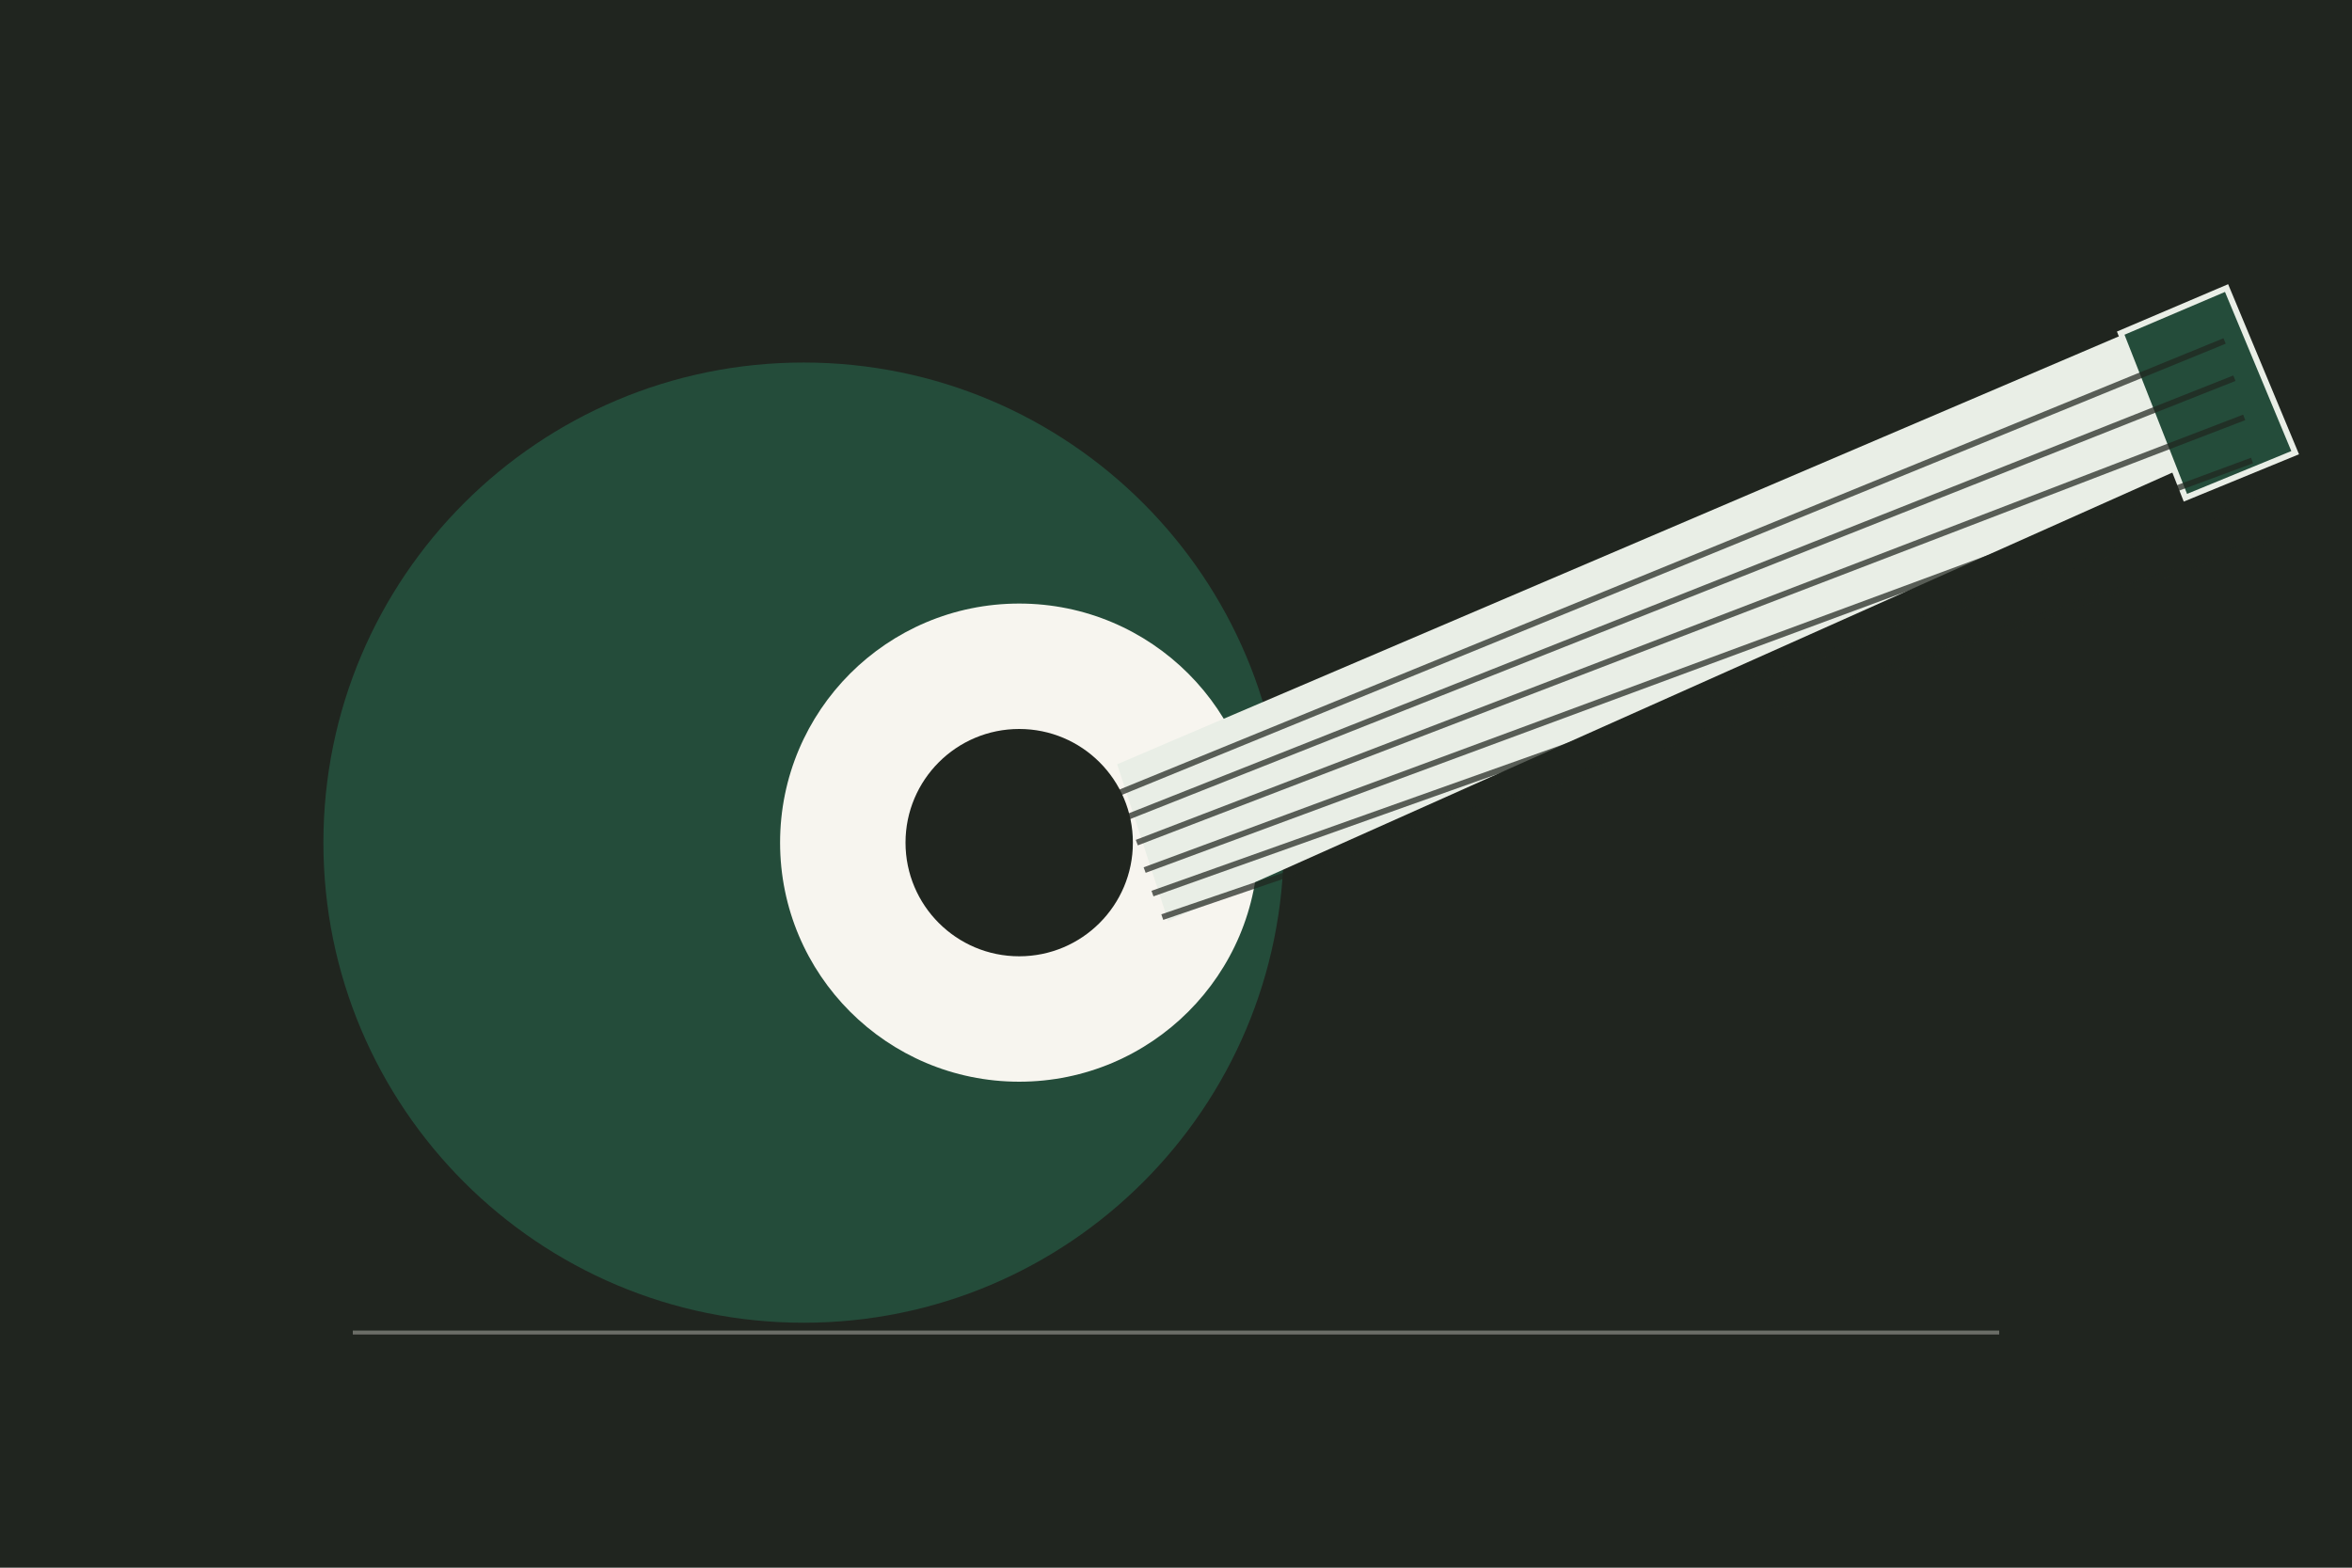
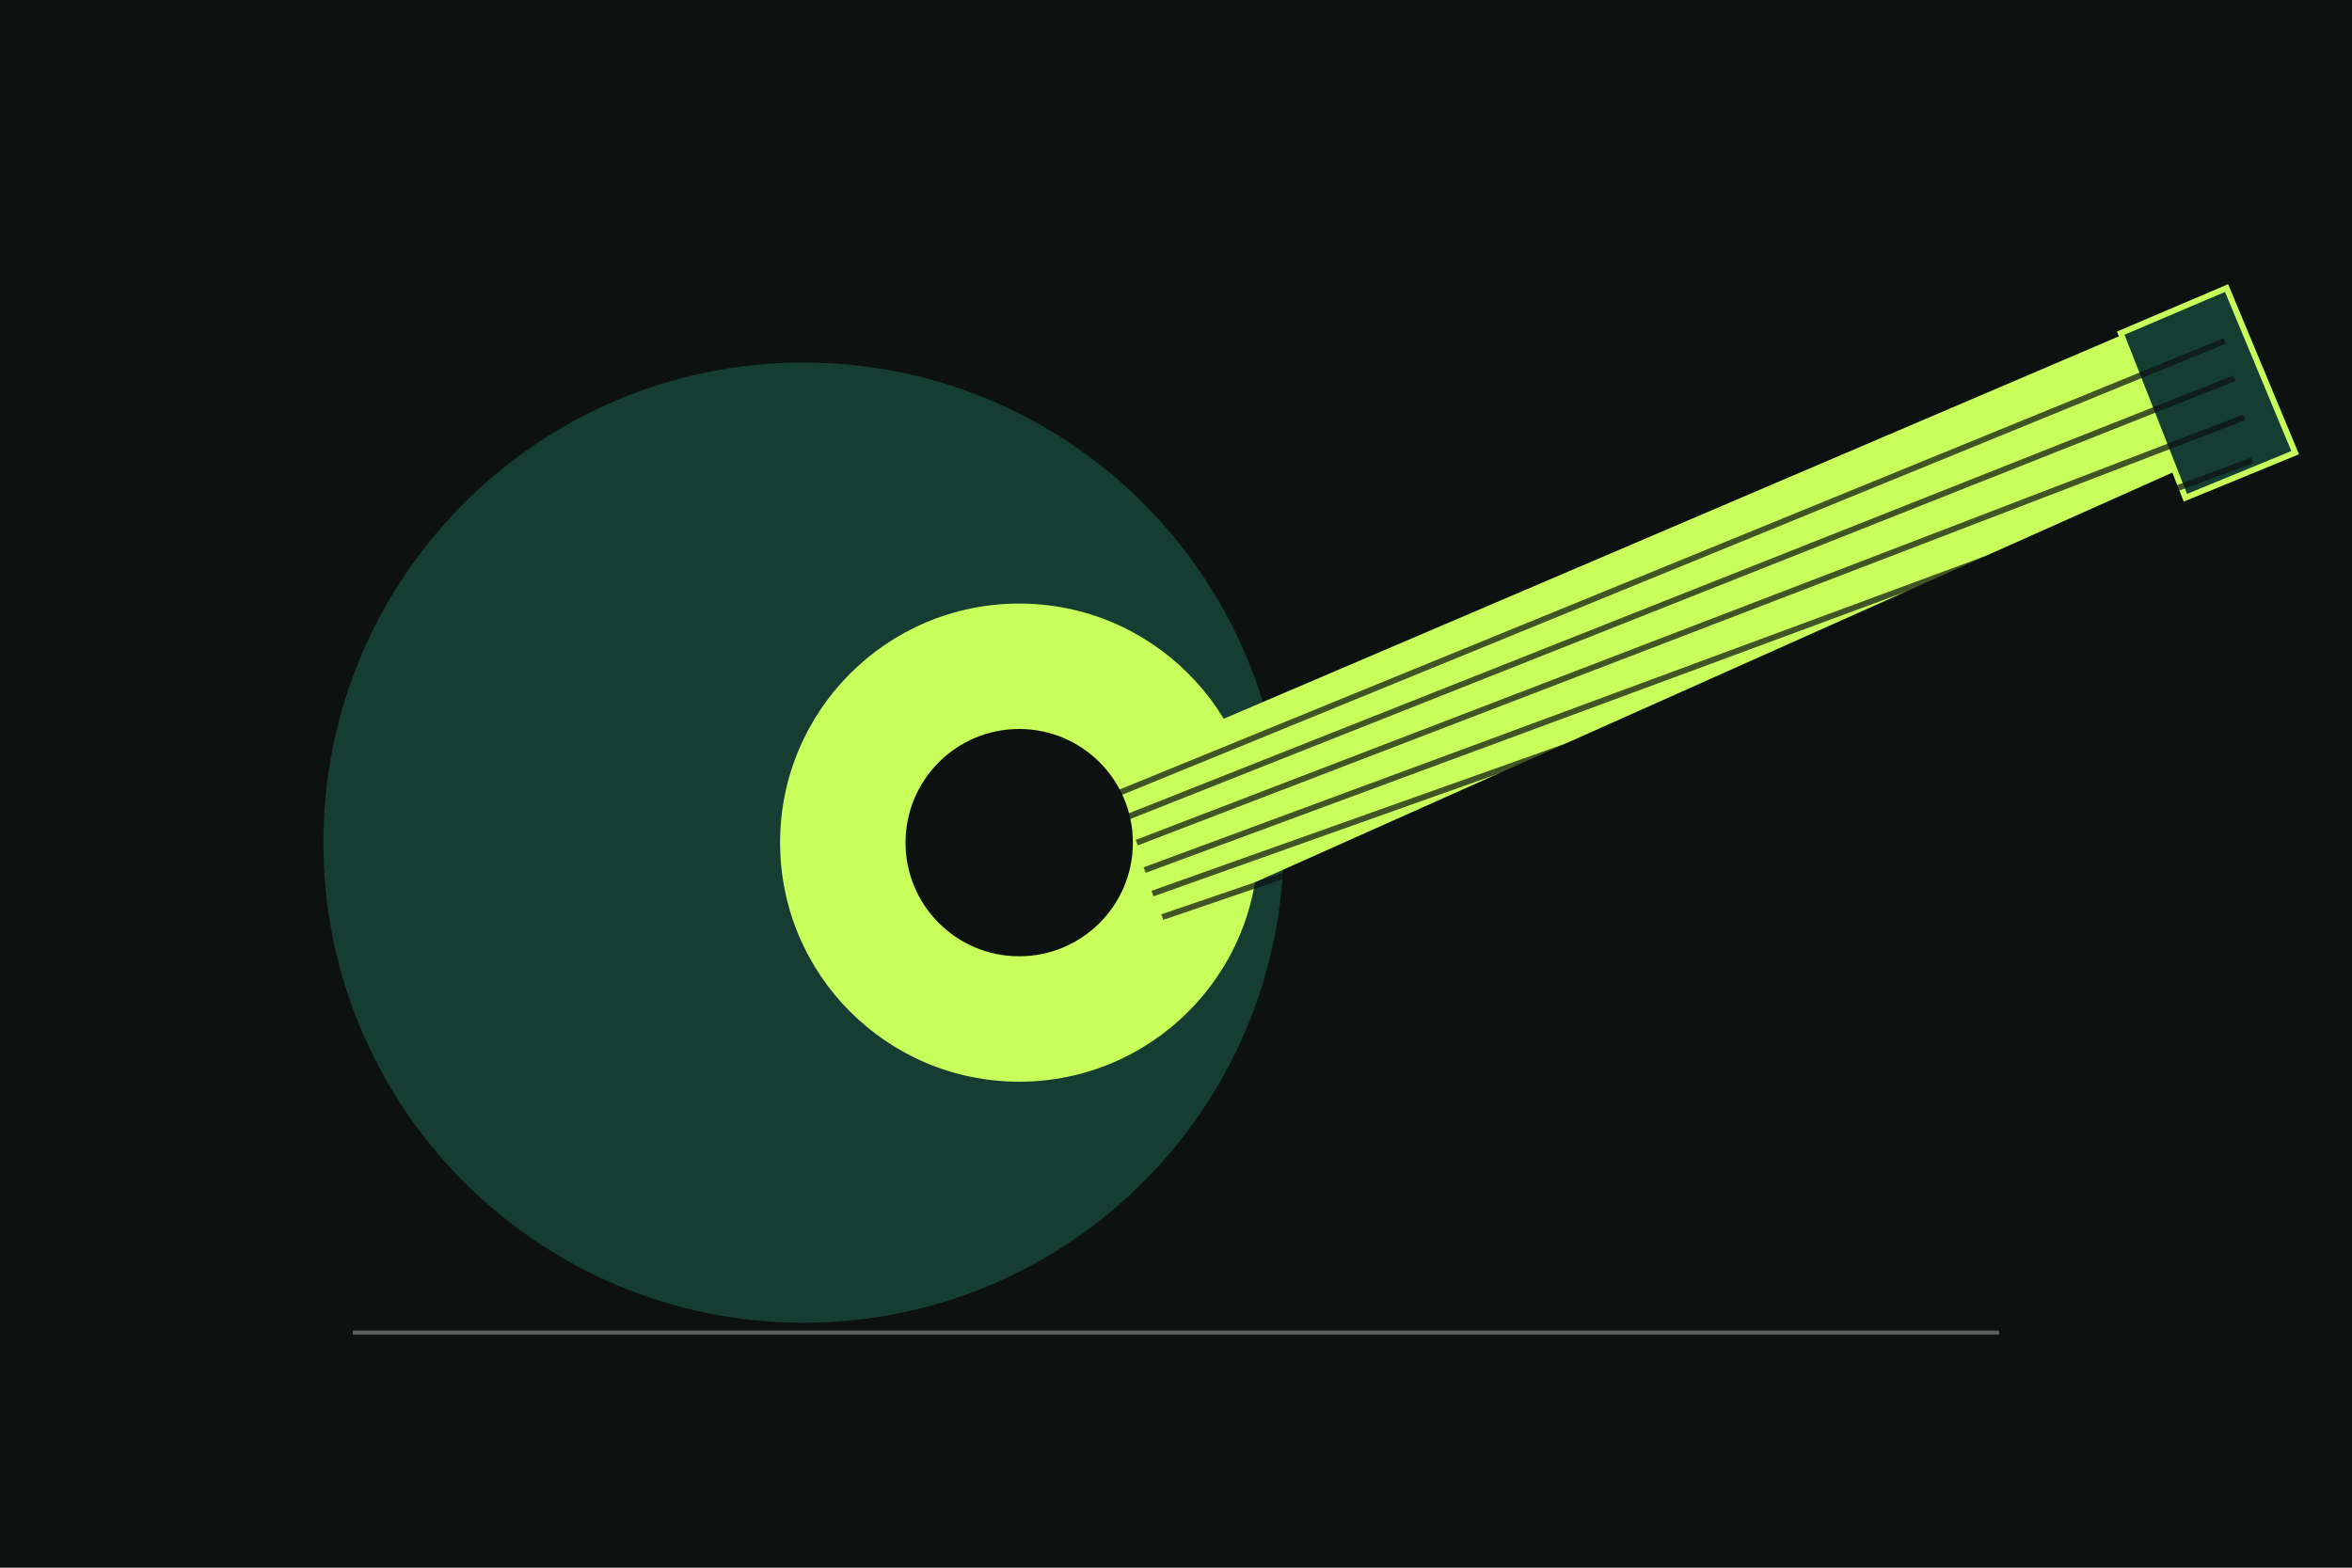
<svg xmlns="http://www.w3.org/2000/svg" viewBox="0 0 1200 800" width="1200" height="800">
-   <rect width="1200" height="800" fill="#20251F" />
-   <circle cx="410" cy="430" r="245" fill="#244C3A" />
-   <circle cx="520" cy="430" r="122" fill="#F7F5EF" />
-   <circle cx="520" cy="430" r="58" fill="#20251F" />
-   <path d="M570 390 1120 155l29 68L596 470Z" fill="#E9EEE6" />
-   <path d="m1082 170 54-23 35 84-56 23z" fill="#244C3A" stroke="#E9EEE6" stroke-width="3" />
-   <g stroke="#20251F" stroke-width="3" opacity=".72">
+   <rect width="1200" height="800" fill="#0D1210" />
+   <circle cx="410" cy="430" r="245" fill="#153D31" />
+   <circle cx="520" cy="430" r="122" fill="#C8FF5A" />
+   <circle cx="520" cy="430" r="58" fill="#0D1210" />
+   <path d="M570 390 1120 155l29 68L596 470Z" fill="#C8FF5A" />
+   <path d="m1082 170 54-23 35 84-56 23z" fill="#153D31" stroke="#C8FF5A" stroke-width="3" />
+   <g stroke="#0D1210" stroke-width="3" opacity=".72">
    <path d="m570 405 565-231M575 417l565-224M580 430l565-217M584 444l565-209M588 456l565-201M593 468l565-193" />
  </g>
  <path d="M180 680h840" stroke="#F7F5EF" stroke-width="2" opacity=".35" />
</svg>
